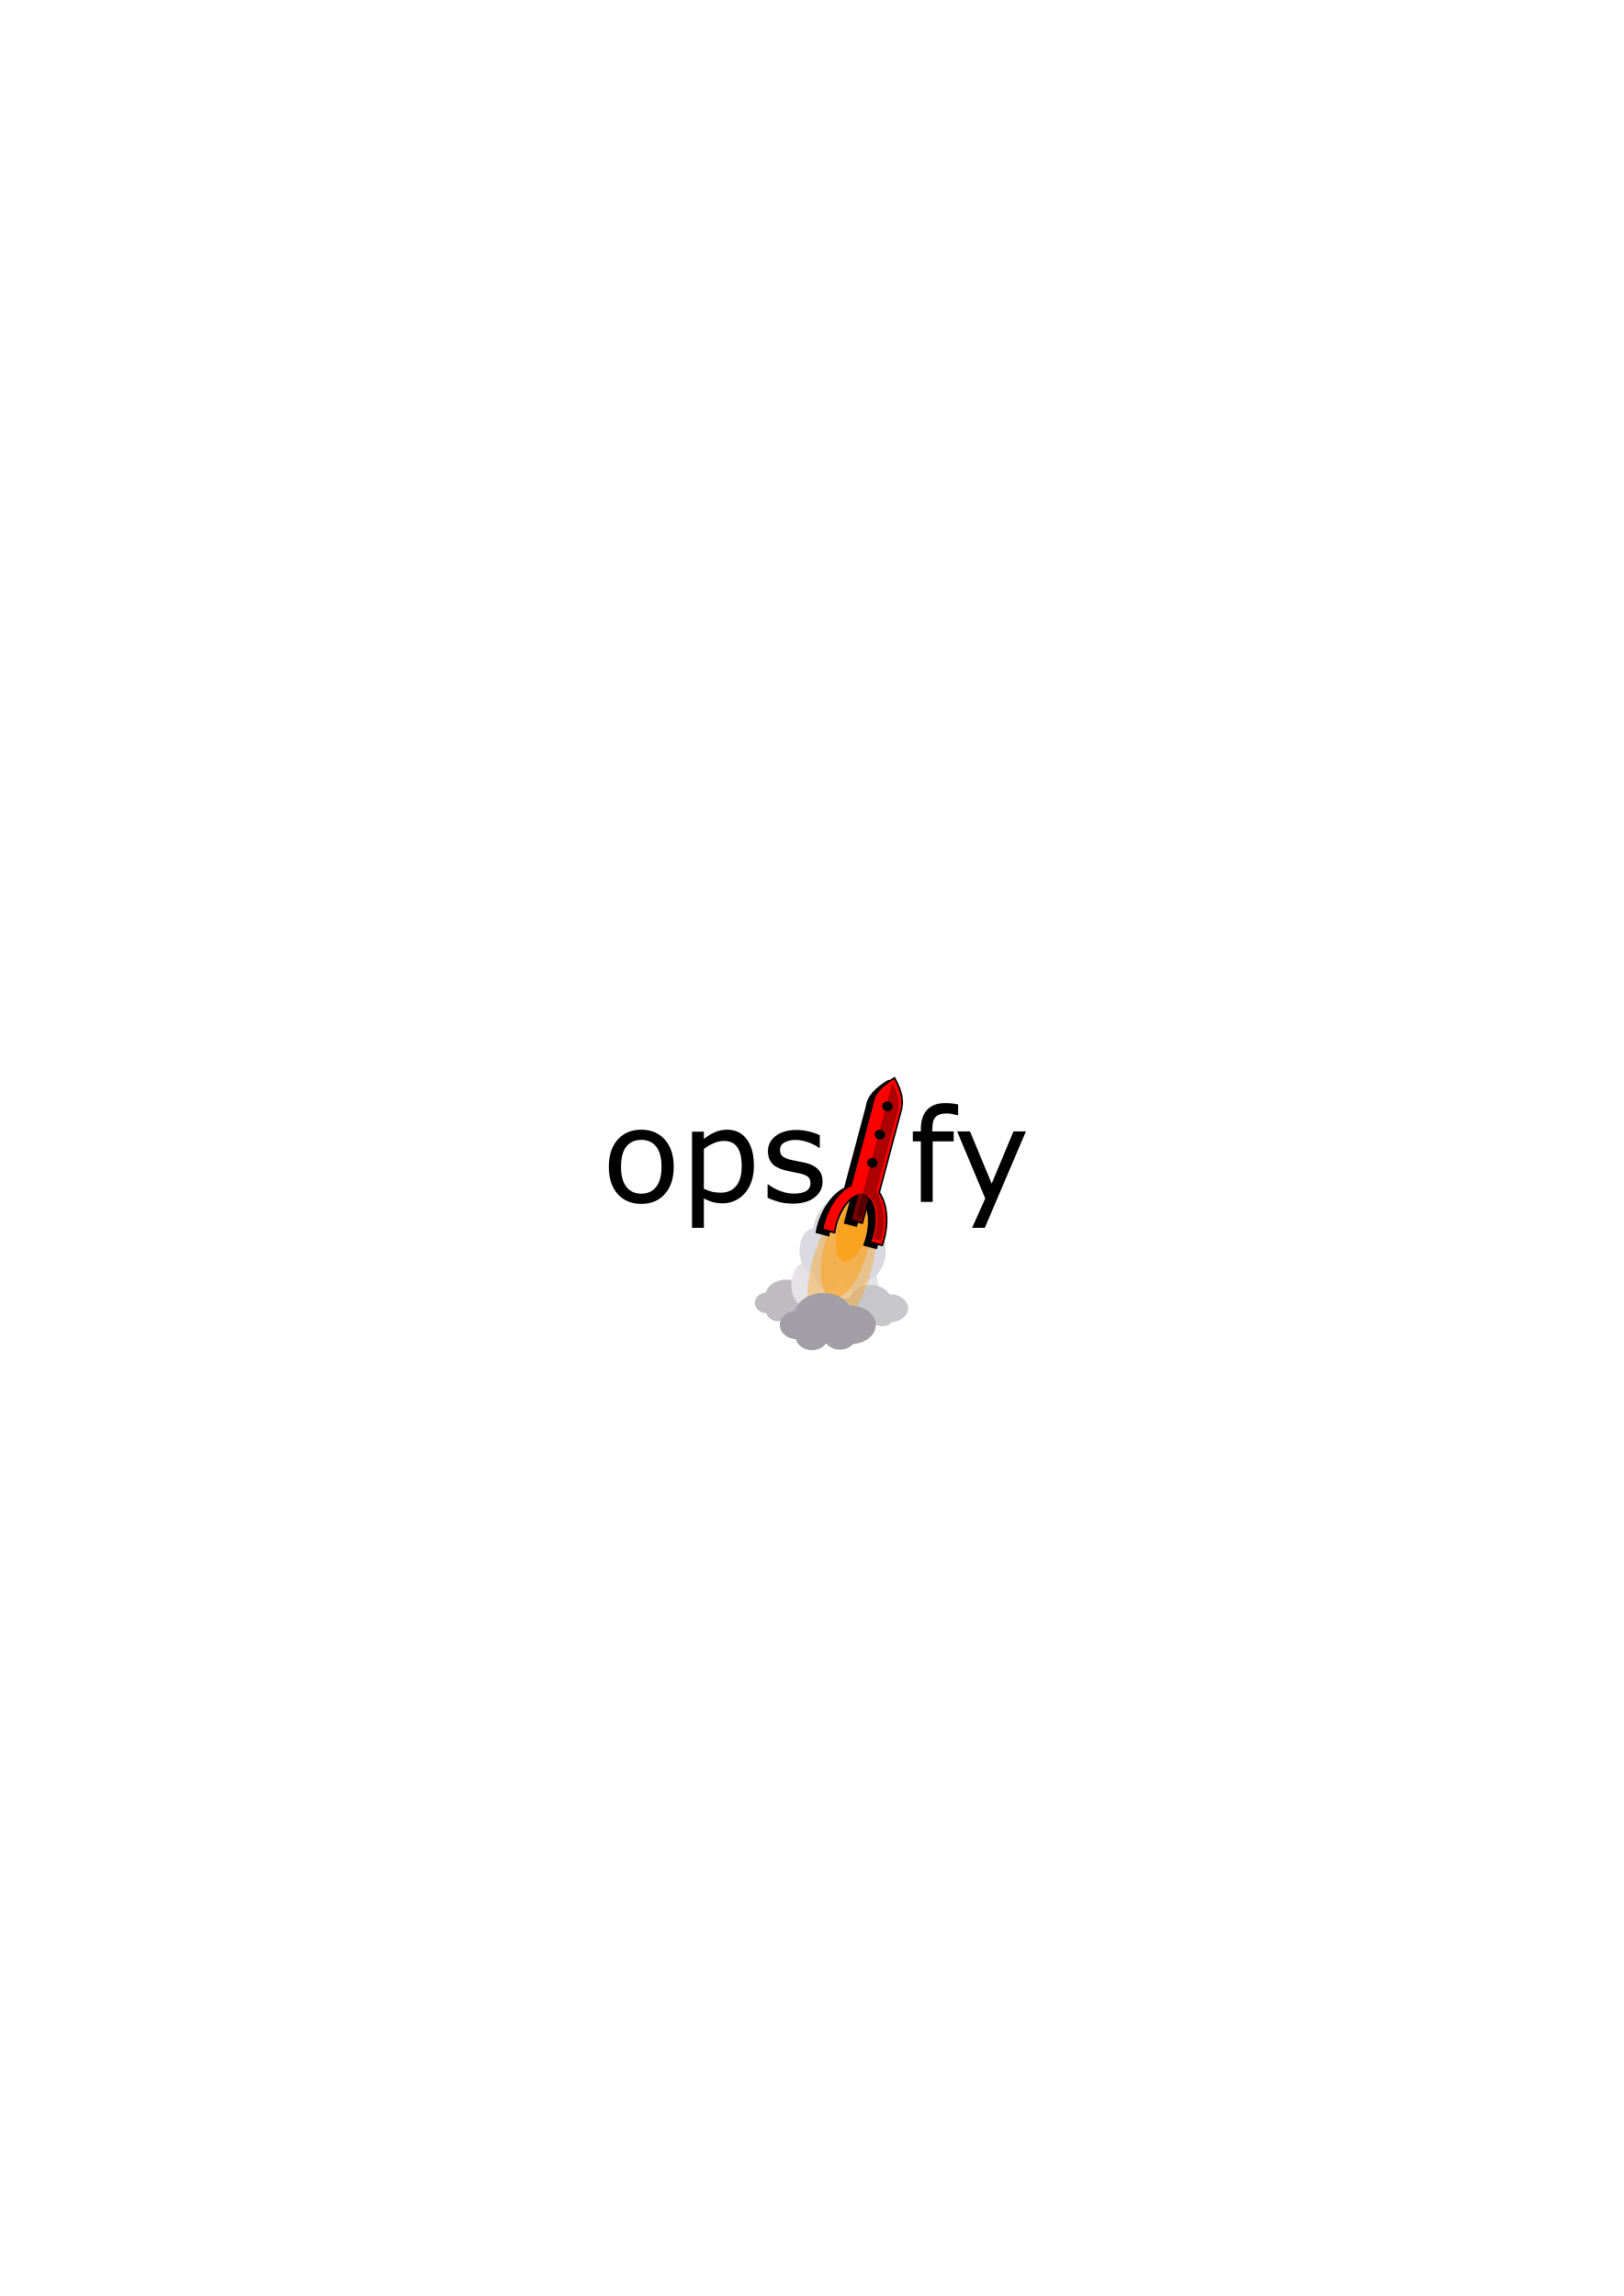
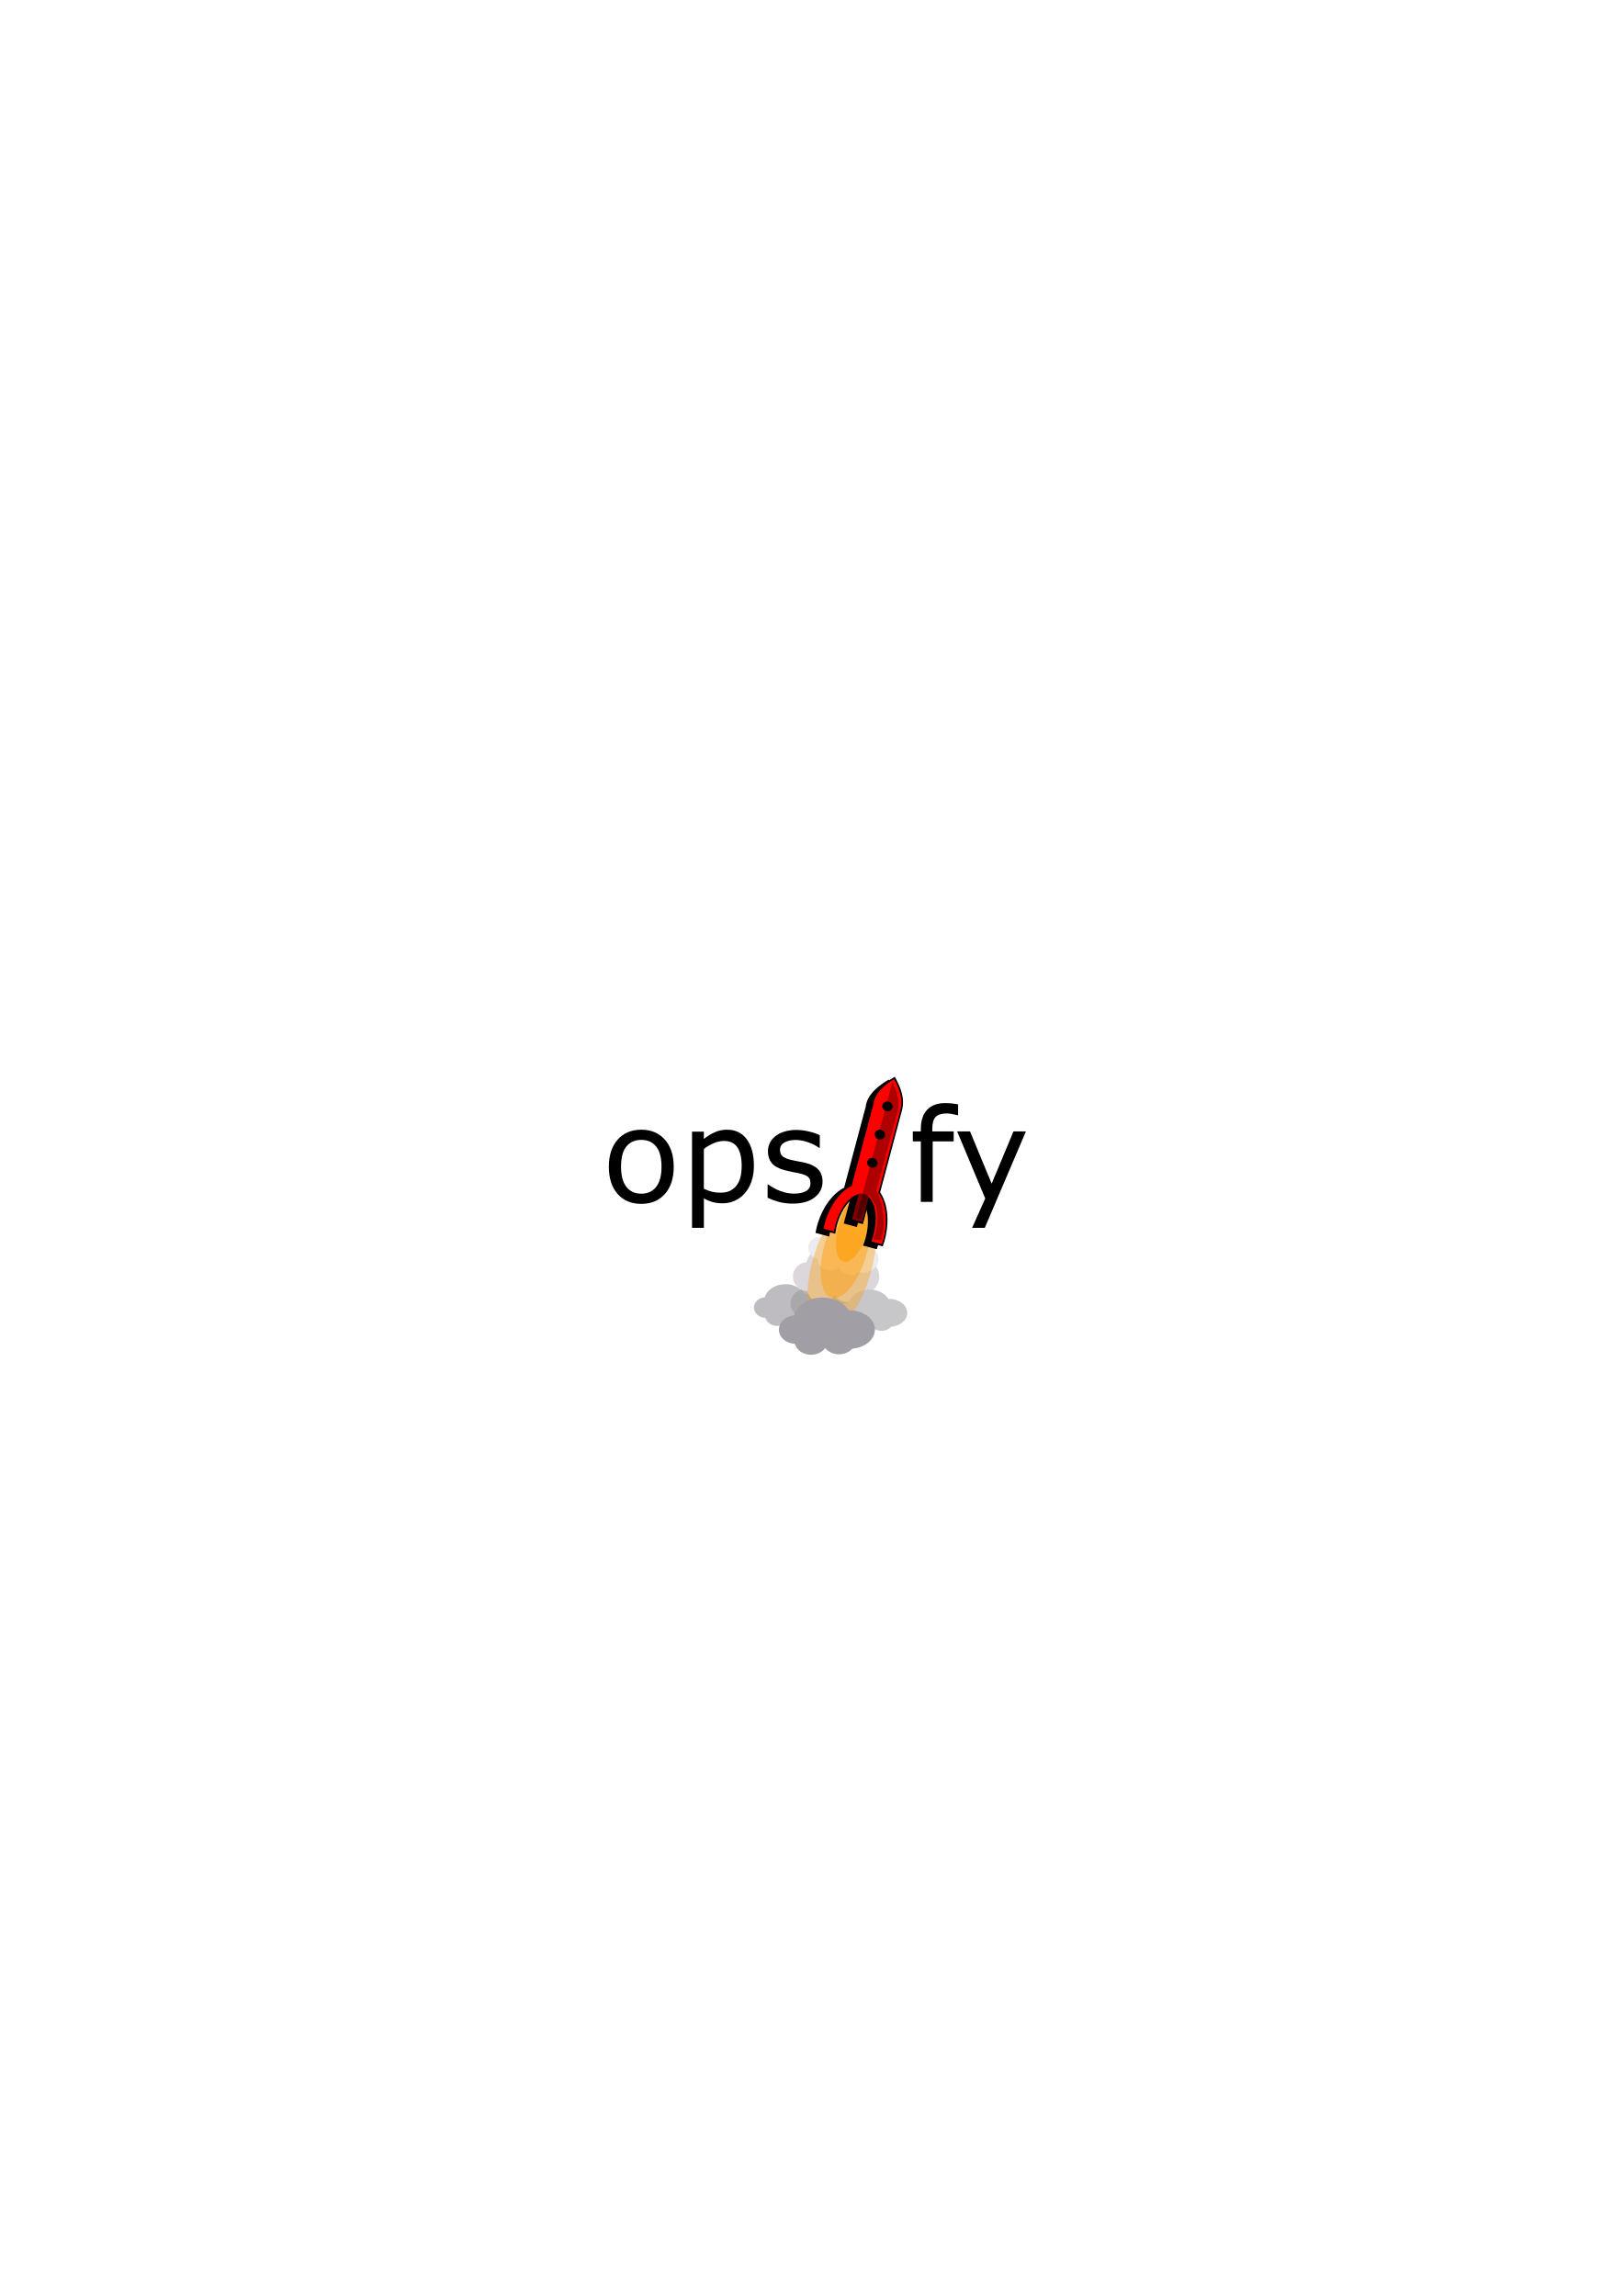
<svg xmlns="http://www.w3.org/2000/svg" width="210mm" height="297mm" viewBox="0 0 210 297" version="1.1" id="svg5">
  <defs id="defs2">
    </defs>
  <g id="layer1">
-     <path id="path2499" style="fill:#bebcc0;fill-opacity:1;stroke:none;stroke-width:0.138;stroke-opacity:1" d="m 101.692,165.517 a 2.723,2.166 0 0 0 -2.655,1.688 1.553,1.34 0 0 0 -1.413,1.334 1.553,1.34 0 0 0 1.487,1.338 1.553,1.34 0 0 0 1.511,1.033 1.553,1.34 0 0 0 1.319,-0.633 1.553,1.34 0 0 0 1.285,0.589 1.553,1.34 0 0 0 1.234,-0.527 2.364,1.812 0 0 0 2.111,-1.8 2.364,1.812 0 0 0 -2.364,-1.812 2.364,1.812 0 0 0 -0.07,0.002 2.723,2.166 0 0 0 -2.445,-1.212 z" />
-     <path id="path2499-9" style="fill:#e5e3e5;fill-opacity:1;stroke:none;stroke-width:0.227;stroke-opacity:1" d="m 107.436,159.578 a 3.4,4.724 0 0 0 -3.315,3.681 1.939,2.923 0 0 0 -1.764,2.91 1.939,2.923 0 0 0 1.856,2.919 1.939,2.923 0 0 0 1.886,2.254 1.939,2.923 0 0 0 1.646,-1.382 1.939,2.923 0 0 0 1.605,1.286 1.939,2.923 0 0 0 1.541,-1.15 2.952,3.952 0 0 0 2.636,-3.927 2.952,3.952 0 0 0 -2.952,-3.951 2.952,3.952 0 0 0 -0.088,0.006 3.4,4.724 0 0 0 -3.052,-2.643 z" />
-     <path id="path2499-9-7" style="fill:#dad9df;fill-opacity:1;stroke:none;stroke-width:0.227;stroke-opacity:1" d="m 108.47,155.188 a 3.4,4.724 0 0 0 -3.315,3.681 1.939,2.923 0 0 0 -1.764,2.91 1.939,2.923 0 0 0 1.856,2.919 1.939,2.923 0 0 0 1.886,2.254 1.939,2.923 0 0 0 1.646,-1.382 1.939,2.923 0 0 0 1.605,1.286 1.939,2.923 0 0 0 1.541,-1.15 2.952,3.952 0 0 0 2.636,-3.927 2.952,3.952 0 0 0 -2.952,-3.951 2.952,3.952 0 0 0 -0.088,0.006 3.4,4.724 0 0 0 -3.052,-2.643 z" />
-     <path id="path2499-3" style="fill:#d0ced2;fill-opacity:1;stroke:none;stroke-width:0.138;stroke-opacity:1" d="m 106.862,168.167 a 2.723,2.166 0 0 0 -2.655,1.688 1.553,1.34 0 0 0 -1.413,1.334 1.553,1.34 0 0 0 1.487,1.338 1.553,1.34 0 0 0 1.511,1.033 1.553,1.34 0 0 0 1.319,-0.633 1.553,1.34 0 0 0 1.285,0.589 1.553,1.34 0 0 0 1.234,-0.527 2.364,1.812 0 0 0 2.111,-1.8 2.364,1.812 0 0 0 -2.364,-1.812 2.364,1.812 0 0 0 -0.07,0.002 2.723,2.166 0 0 0 -2.445,-1.212 z" />
-     <path id="path2499-3-0-5" style="fill:#c7c6c9;fill-opacity:1;stroke:none;stroke-width:0.138;stroke-opacity:1" d="m 112.581,166.211 a 2.723,2.166 0 0 0 -2.655,1.688 1.553,1.34 0 0 0 -1.413,1.334 1.553,1.34 0 0 0 1.487,1.338 1.553,1.34 0 0 0 1.511,1.033 1.553,1.34 0 0 0 1.319,-0.633 1.553,1.34 0 0 0 1.285,0.589 1.553,1.34 0 0 0 1.234,-0.527 2.364,1.812 0 0 0 2.111,-1.8 2.364,1.812 0 0 0 -2.364,-1.812 2.364,1.812 0 0 0 -0.07,0.002 2.723,2.166 0 0 0 -2.445,-1.212 z" />
+     <path id="path2499" style="fill:#bebcc0;fill-opacity:1;stroke:none;stroke-width:0.138;stroke-opacity:1" d="m 101.573,166.115 a 2.723,2.166 0 0 0 -2.655,1.688 1.553,1.34 0 0 0 -1.413,1.334 1.553,1.34 0 0 0 1.487,1.338 1.553,1.34 0 0 0 1.511,1.033 1.553,1.34 0 0 0 1.319,-0.633 1.553,1.34 0 0 0 1.285,0.589 1.553,1.34 0 0 0 1.234,-0.527 2.364,1.812 0 0 0 2.111,-1.8 2.364,1.812 0 0 0 -2.364,-1.812 2.364,1.812 0 0 0 -0.07,0.002 2.723,2.166 0 0 0 -2.445,-1.212 z" />
+     <path id="path2499-9" style="fill:#a6a6a6;fill-opacity:0.825;stroke:none;stroke-width:0.182;stroke-opacity:1" d="m 107.316,164.366 a 3.4,3.042 0 0 0 -3.315,2.37 1.939,1.882 0 0 0 -1.764,1.874 1.939,1.882 0 0 0 1.856,1.879 1.939,1.882 0 0 0 1.886,1.451 1.939,1.882 0 0 0 1.646,-0.89 1.939,1.882 0 0 0 1.605,0.828 1.939,1.882 0 0 0 1.541,-0.741 2.952,2.544 0 0 0 2.636,-2.528 2.952,2.544 0 0 0 -2.952,-2.544 2.952,2.544 0 0 0 -0.088,0.004 3.4,3.042 0 0 0 -3.052,-1.702 z" />
+     <path id="path2499-9-3" style="fill:#dbd7db;fill-opacity:1;stroke:none;stroke-width:0.182;stroke-opacity:1" d="m 107.629,160.899 a 3.4,3.042 0 0 0 -3.315,2.37 1.939,1.882 0 0 0 -1.764,1.874 1.939,1.882 0 0 0 1.856,1.879 1.939,1.882 0 0 0 1.886,1.451 1.939,1.882 0 0 0 1.646,-0.89 1.939,1.882 0 0 0 1.605,0.828 1.939,1.882 0 0 0 1.541,-0.741 2.952,2.544 0 0 0 2.636,-2.528 2.952,2.544 0 0 0 -2.952,-2.544 2.952,2.544 0 0 0 -0.088,0.004 3.4,3.042 0 0 0 -3.052,-1.702 z" />
+     <path id="path2499-9-7" style="fill:#ececef;fill-opacity:1;stroke:none;stroke-width:0.146;stroke-opacity:1" d="m 109.414,158.88 a 2.817,2.345 13.189 0 0 -3.091,1.152 1.607,1.451 13.189 0 0 -1.753,1.073 1.607,1.451 13.189 0 0 1.167,1.761 1.607,1.451 13.189 0 0 1.267,1.446 1.607,1.451 13.189 0 0 1.485,-0.356 1.607,1.451 13.189 0 0 1.149,0.925 1.607,1.451 13.189 0 0 1.373,-0.265 2.446,1.961 13.189 0 0 2.571,-1.399 2.446,1.961 13.189 0 0 -1.934,-2.468 2.446,1.961 13.189 0 0 -0.071,-0.014 2.817,2.345 13.189 0 0 -2.163,-1.854 z" />
+     <path id="path2499-3" style="fill:#d0ced2;fill-opacity:1;stroke:none;stroke-width:0.138;stroke-opacity:1" d="m 106.742,168.765 a 2.723,2.166 0 0 0 -2.655,1.688 1.553,1.34 0 0 0 -1.413,1.334 1.553,1.34 0 0 0 1.487,1.338 1.553,1.34 0 0 0 1.511,1.033 1.553,1.34 0 0 0 1.319,-0.633 1.553,1.34 0 0 0 1.285,0.589 1.553,1.34 0 0 0 1.234,-0.527 2.364,1.812 0 0 0 2.111,-1.8 2.364,1.812 0 0 0 -2.364,-1.812 2.364,1.812 0 0 0 -0.07,0.002 2.723,2.166 0 0 0 -2.445,-1.212 z" />
+     <path id="path2499-3-0-5" style="fill:#c7c6c9;fill-opacity:1;stroke:none;stroke-width:0.138;stroke-opacity:1" d="m 112.462,166.81 a 2.723,2.166 0 0 0 -2.655,1.688 1.553,1.34 0 0 0 -1.413,1.334 1.553,1.34 0 0 0 1.487,1.338 1.553,1.34 0 0 0 1.511,1.033 1.553,1.34 0 0 0 1.319,-0.633 1.553,1.34 0 0 0 1.285,0.589 1.553,1.34 0 0 0 1.234,-0.527 2.364,1.812 0 0 0 2.111,-1.8 2.364,1.812 0 0 0 -2.364,-1.812 2.364,1.812 0 0 0 -0.07,0.002 2.723,2.166 0 0 0 -2.445,-1.212 z" />
    <ellipse style="fill:#ff9e09;fill-opacity:0.381;stroke:none;stroke-width:0.939" id="path284" cx="150.112" cy="127.056" rx="3.836" ry="8.996" transform="rotate(16.13994)" />
    <g aria-label="fy" id="text3617" style="font-size:25.814px;line-height:1.25;stroke-width:0.645" transform="matrix(0.6472439,0,0,0.6472439,62.6231,74.48218)">
      <path d="m 94.698,107.804 h -0.126 q -0.391,-0.113 -1.021,-0.227 -0.63,-0.126 -1.109,-0.126 -1.525,0 -2.218,0.681 -0.681,0.668 -0.681,2.433 v 0.479 h 4.273 v 1.991 h -4.197 v 12.087 h -2.37 v -12.087 h -1.601 v -1.991 h 1.601 v -0.466 q 0,-2.508 1.248,-3.844 1.248,-1.349 3.605,-1.349 0.794,0 1.424,0.076 0.643,0.076 1.172,0.176 z" id="path354" />
      <path d="m 108.247,111.044 -8.218,19.272 h -2.533 l 2.622,-5.874 -5.609,-13.398 h 2.571 l 4.323,10.436 4.361,-10.436 z" id="path356" />
    </g>
    <path d="m 87.135,150.934 q 0,2.222 -1.139,3.508 -1.139,1.286 -3.052,1.286 -1.929,0 -3.068,-1.286 -1.131,-1.286 -1.131,-3.508 0,-2.222 1.131,-3.508 1.139,-1.294 3.068,-1.294 1.913,0 3.052,1.294 1.139,1.286 1.139,3.508 z m -1.579,0 q 0,-1.766 -0.692,-2.621 -0.692,-0.863 -1.921,-0.863 -1.245,0 -1.937,0.863 -0.684,0.855 -0.684,2.621 0,1.709 0.692,2.596 0.692,0.879 1.929,0.879 1.221,0 1.913,-0.871 0.7,-0.879 0.7,-2.604 z" id="path347" style="font-size:25.753px;line-height:1.25;-inkscape-font-specification:'sans-serif, Normal';stroke-width:0.171" />
    <path d="m 97.504,150.82 q 0,1.107 -0.317,2.027 -0.317,0.912 -0.895,1.546 -0.537,0.602 -1.27,0.936 -0.724,0.326 -1.538,0.326 -0.708,0 -1.286,-0.155 -0.57,-0.155 -1.164,-0.48 v 3.809 h -1.53 v -12.444 h 1.53 v 0.952 q 0.61,-0.513 1.367,-0.855 0.765,-0.35 1.628,-0.35 1.644,0 2.556,1.245 0.92,1.237 0.92,3.443 z m -1.579,0.041 q 0,-1.644 -0.562,-2.458 -0.562,-0.814 -1.725,-0.814 -0.659,0 -1.327,0.285 -0.667,0.285 -1.278,0.749 v 5.152 q 0.651,0.293 1.115,0.399 0.472,0.106 1.066,0.106 1.278,0 1.994,-0.863 0.716,-0.863 0.716,-2.556 z" id="path349" style="font-size:25.753px;line-height:1.25;-inkscape-font-specification:'sans-serif, Normal';stroke-width:0.171" />
    <path d="m 106.383,152.854 q 0,1.245 -1.034,2.043 -1.025,0.798 -2.808,0.798 -1.009,0 -1.856,-0.236 -0.838,-0.244 -1.408,-0.529 v -1.717 h 0.081 q 0.724,0.545 1.611,0.871 0.887,0.317 1.701,0.317 1.009,0 1.579,-0.326 0.57,-0.326 0.57,-1.025 0,-0.537 -0.309,-0.814 -0.309,-0.277 -1.188,-0.472 -0.326,-0.073 -0.855,-0.171 -0.521,-0.098 -0.952,-0.212 -1.196,-0.317 -1.701,-0.928 -0.496,-0.619 -0.496,-1.514 0,-0.562 0.228,-1.058 0.236,-0.496 0.708,-0.887 0.456,-0.383 1.156,-0.602 0.708,-0.228 1.579,-0.228 0.814,0 1.644,0.203 0.838,0.195 1.392,0.48 v 1.636 h -0.081 q -0.586,-0.431 -1.424,-0.724 -0.838,-0.301 -1.644,-0.301 -0.838,0 -1.416,0.326 -0.578,0.317 -0.578,0.952 0,0.562 0.35,0.846 0.342,0.285 1.107,0.464 0.423,0.098 0.944,0.195 0.529,0.098 0.879,0.179 1.066,0.244 1.644,0.838 0.578,0.602 0.578,1.595 z" id="path351" style="font-size:25.753px;line-height:1.25;-inkscape-font-specification:'sans-serif, Normal';stroke-width:0.171" />
    <ellipse style="fill:#ff9e09;fill-opacity:0.466;stroke:none;stroke-width:0.68" id="path284-3" cx="149.98" cy="124.839" rx="2.778" ry="6.514" transform="rotate(16.13994)" />
    <ellipse style="fill:#ff9e09;fill-opacity:0.672;stroke:none;stroke-width:0.465" id="path284-3-8" cx="150.152" cy="121.99" rx="1.898" ry="4.451" transform="rotate(16.13994)" />
    <rect style="fill:none;fill-opacity:0.138;stroke:none;stroke-width:1.402;stroke-dasharray:none;stroke-opacity:1" id="rect3854" width="60.74" height="60.74" x="76.216" y="124.974" />
-     <path id="path2499-3-0-2" style="fill:#a19ea6;fill-opacity:1;stroke:none;stroke-width:0.19;stroke-opacity:1" d="m 106.503,167.244 a 3.779,2.973 0 0 0 -3.684,2.317 2.155,1.84 0 0 0 -1.961,1.831 2.155,1.84 0 0 0 2.063,1.837 2.155,1.84 0 0 0 2.097,1.419 2.155,1.84 0 0 0 1.83,-0.87 2.155,1.84 0 0 0 1.784,0.809 2.155,1.84 0 0 0 1.713,-0.724 3.281,2.487 0 0 0 2.929,-2.472 3.281,2.487 0 0 0 -3.281,-2.487 3.281,2.487 0 0 0 -0.097,0.003 3.779,2.973 0 0 0 -3.392,-1.664 z" />
+     <path id="path2499-3-0-2" style="fill:#a19ea6;fill-opacity:1;stroke:none;stroke-width:0.19;stroke-opacity:1" d="m 106.383,167.843 a 3.779,2.973 0 0 0 -3.684,2.317 2.155,1.84 0 0 0 -1.961,1.831 2.155,1.84 0 0 0 2.063,1.837 2.155,1.84 0 0 0 2.097,1.419 2.155,1.84 0 0 0 1.83,-0.87 2.155,1.84 0 0 0 1.784,0.809 2.155,1.84 0 0 0 1.713,-0.724 3.281,2.487 0 0 0 2.929,-2.472 3.281,2.487 0 0 0 -3.281,-2.487 3.281,2.487 0 0 0 -0.097,0.003 3.779,2.973 0 0 0 -3.392,-1.664 z" />
    <g id="g325-8" transform="matrix(-0.9644158,-0.2570824,-0.298319,1.11911,220.7898,38.45813)">
      <g id="g3561-3-7" transform="matrix(0.1283735,0,0,0.1035099,65.42265,107.1965)" style="fill:#000000">
        <path id="rect234-8-60" style="fill:#000000;fill-rule:evenodd;stroke:#000000;stroke-width:1.765;stroke-dasharray:none" d="m 70.27,41.852 v 90.699 c -10.874,9.693 -17.473,29.345 -16.905,50.344 0.04,1.271 0.107,2.539 0.2,3.802 h 12.594 c -0.257,-2.245 -0.414,-4.531 -0.468,-6.833 -0.393,-17.245 4.955,-32.91 13.085,-38.324 v 27.504 h 11.975 v -27.502 c 7.197,4.791 12.307,17.712 13.022,32.926 l 0.084,3.597 c -0.007,2.907 -0.177,5.803 -0.507,8.633 h 12.601 c 0.153,-2.098 0.235,-4.209 0.244,-6.324 l -0.137,-5.037 c -0.982,-17.933 -7.119,-33.84 -16.358,-42.398 V 41.852 C 101.23,30.43 94.913,19.498 85.196,8.779 77.241,18.066 69.905,27.713 70.27,41.852 Z" />
        <path style="fill:#000000;fill-rule:evenodd;stroke:none;stroke-width:3.61;stroke-dasharray:none" id="path3431-1-0" d="m 90.017,40.443 a 5.254,5.254 0 0 1 -5.131,5.252 5.254,5.254 0 0 1 -5.371,-5.007 5.254,5.254 0 0 1 4.88,-5.487 5.254,5.254 0 0 1 5.599,4.75" />
        <path style="fill:#000000;fill-rule:evenodd;stroke:none;stroke-width:3.61;stroke-dasharray:none" id="path3431-3-5-9" d="m 90.017,71.967 a 5.254,5.254 0 0 1 -5.131,5.252 5.254,5.254 0 0 1 -5.371,-5.007 5.254,5.254 0 0 1 4.88,-5.487 5.254,5.254 0 0 1 5.599,4.75" />
        <path style="fill:#000000;fill-rule:evenodd;stroke:none;stroke-width:3.61;stroke-dasharray:none" id="path3431-3-9-3-5" d="m 90.017,103.49 a 5.254,5.254 0 0 1 -5.131,5.252 5.254,5.254 0 0 1 -5.371,-5.007 5.254,5.254 0 0 1 4.88,-5.487 5.254,5.254 0 0 1 5.599,4.75" />
      </g>
      <path id="rect234-6" style="fill:#ff0000;fill-rule:evenodd;stroke:#000000;stroke-width:0.203;stroke-dasharray:none" d="m 73.772,111.036 v 9.388 c -1.396,1.003 -2.243,3.037 -2.17,5.211 0.005,0.132 0.014,0.263 0.026,0.394 h 1.617 c -0.033,-0.232 -0.053,-0.469 -0.06,-0.707 -0.05,-1.785 0.636,-3.407 1.68,-3.967 v 2.847 h 1.537 v -2.847 c 0.924,0.496 1.58,1.833 1.672,3.408 l 0.011,0.372 c -8.98e-4,0.301 -0.023,0.601 -0.065,0.894 h 1.618 c 0.02,-0.217 0.03,-0.436 0.031,-0.655 l -0.018,-0.521 c -0.126,-1.856 -0.914,-3.503 -2.1,-4.389 v -9.428 c 0.196,-1.182 -0.614,-2.314 -1.862,-3.423 -1.021,0.961 -1.963,1.96 -1.916,3.423 z" />
      <path id="rect234-8-6-2" style="fill:#ad0000;fill-opacity:1;fill-rule:evenodd;stroke:none;stroke-width:0.181;stroke-dasharray:none" d="m 75.754,108.207 c 0.02,0.021 0.04,0.042 0.06,0.062 v 15.549 h -0.659 l -0.139,-2.866 c -1.194,0.935 -1.371,0.842 -1.834,2.242 -0.313,0.945 -0.326,1.605 -0.22,2.419 l -0.989,-0.075 c -0.118,-1.739 0.696,-3.605 1.946,-4.984 0.374,-0.181 0.255,-0.538 0.271,-0.849 v -8.276 c -0.177,-1.242 0.69,-2.348 1.564,-3.222 z" />
      <path style="fill:#000000;fill-rule:evenodd;stroke:none;stroke-width:0.416;stroke-dasharray:none" id="path3431-8" d="m 76.307,110.89 a 0.674,0.544 0 0 1 -0.659,0.544 0.674,0.544 0 0 1 -0.689,-0.518 0.674,0.544 0 0 1 0.626,-0.568 0.674,0.544 0 0 1 0.719,0.492" />
      <path style="fill:#000000;fill-rule:evenodd;stroke:none;stroke-width:0.416;stroke-dasharray:none" id="path3431-3-59" d="m 76.307,114.153 a 0.674,0.544 0 0 1 -0.659,0.544 0.674,0.544 0 0 1 -0.689,-0.518 0.674,0.544 0 0 1 0.626,-0.568 0.674,0.544 0 0 1 0.719,0.492" />
      <path style="fill:#000000;fill-rule:evenodd;stroke:none;stroke-width:0.416;stroke-dasharray:none" id="path3431-3-9-4" d="m 76.307,117.416 a 0.674,0.544 0 0 1 -0.659,0.544 0.674,0.544 0 0 1 -0.689,-0.518 0.674,0.544 0 0 1 0.626,-0.568 0.674,0.544 0 0 1 0.719,0.492" />
      <path id="rect7979-3" style="fill-opacity:0.508;fill-rule:evenodd;stroke-width:1.046" d="m 74.928,121.306 c 0,0 -0.095,-0.244 0.753,-0.28 0.826,-0.035 0.762,0.456 0.762,0.456 v 2.728 h -1.48 z" />
    </g>
  </g>
</svg>
